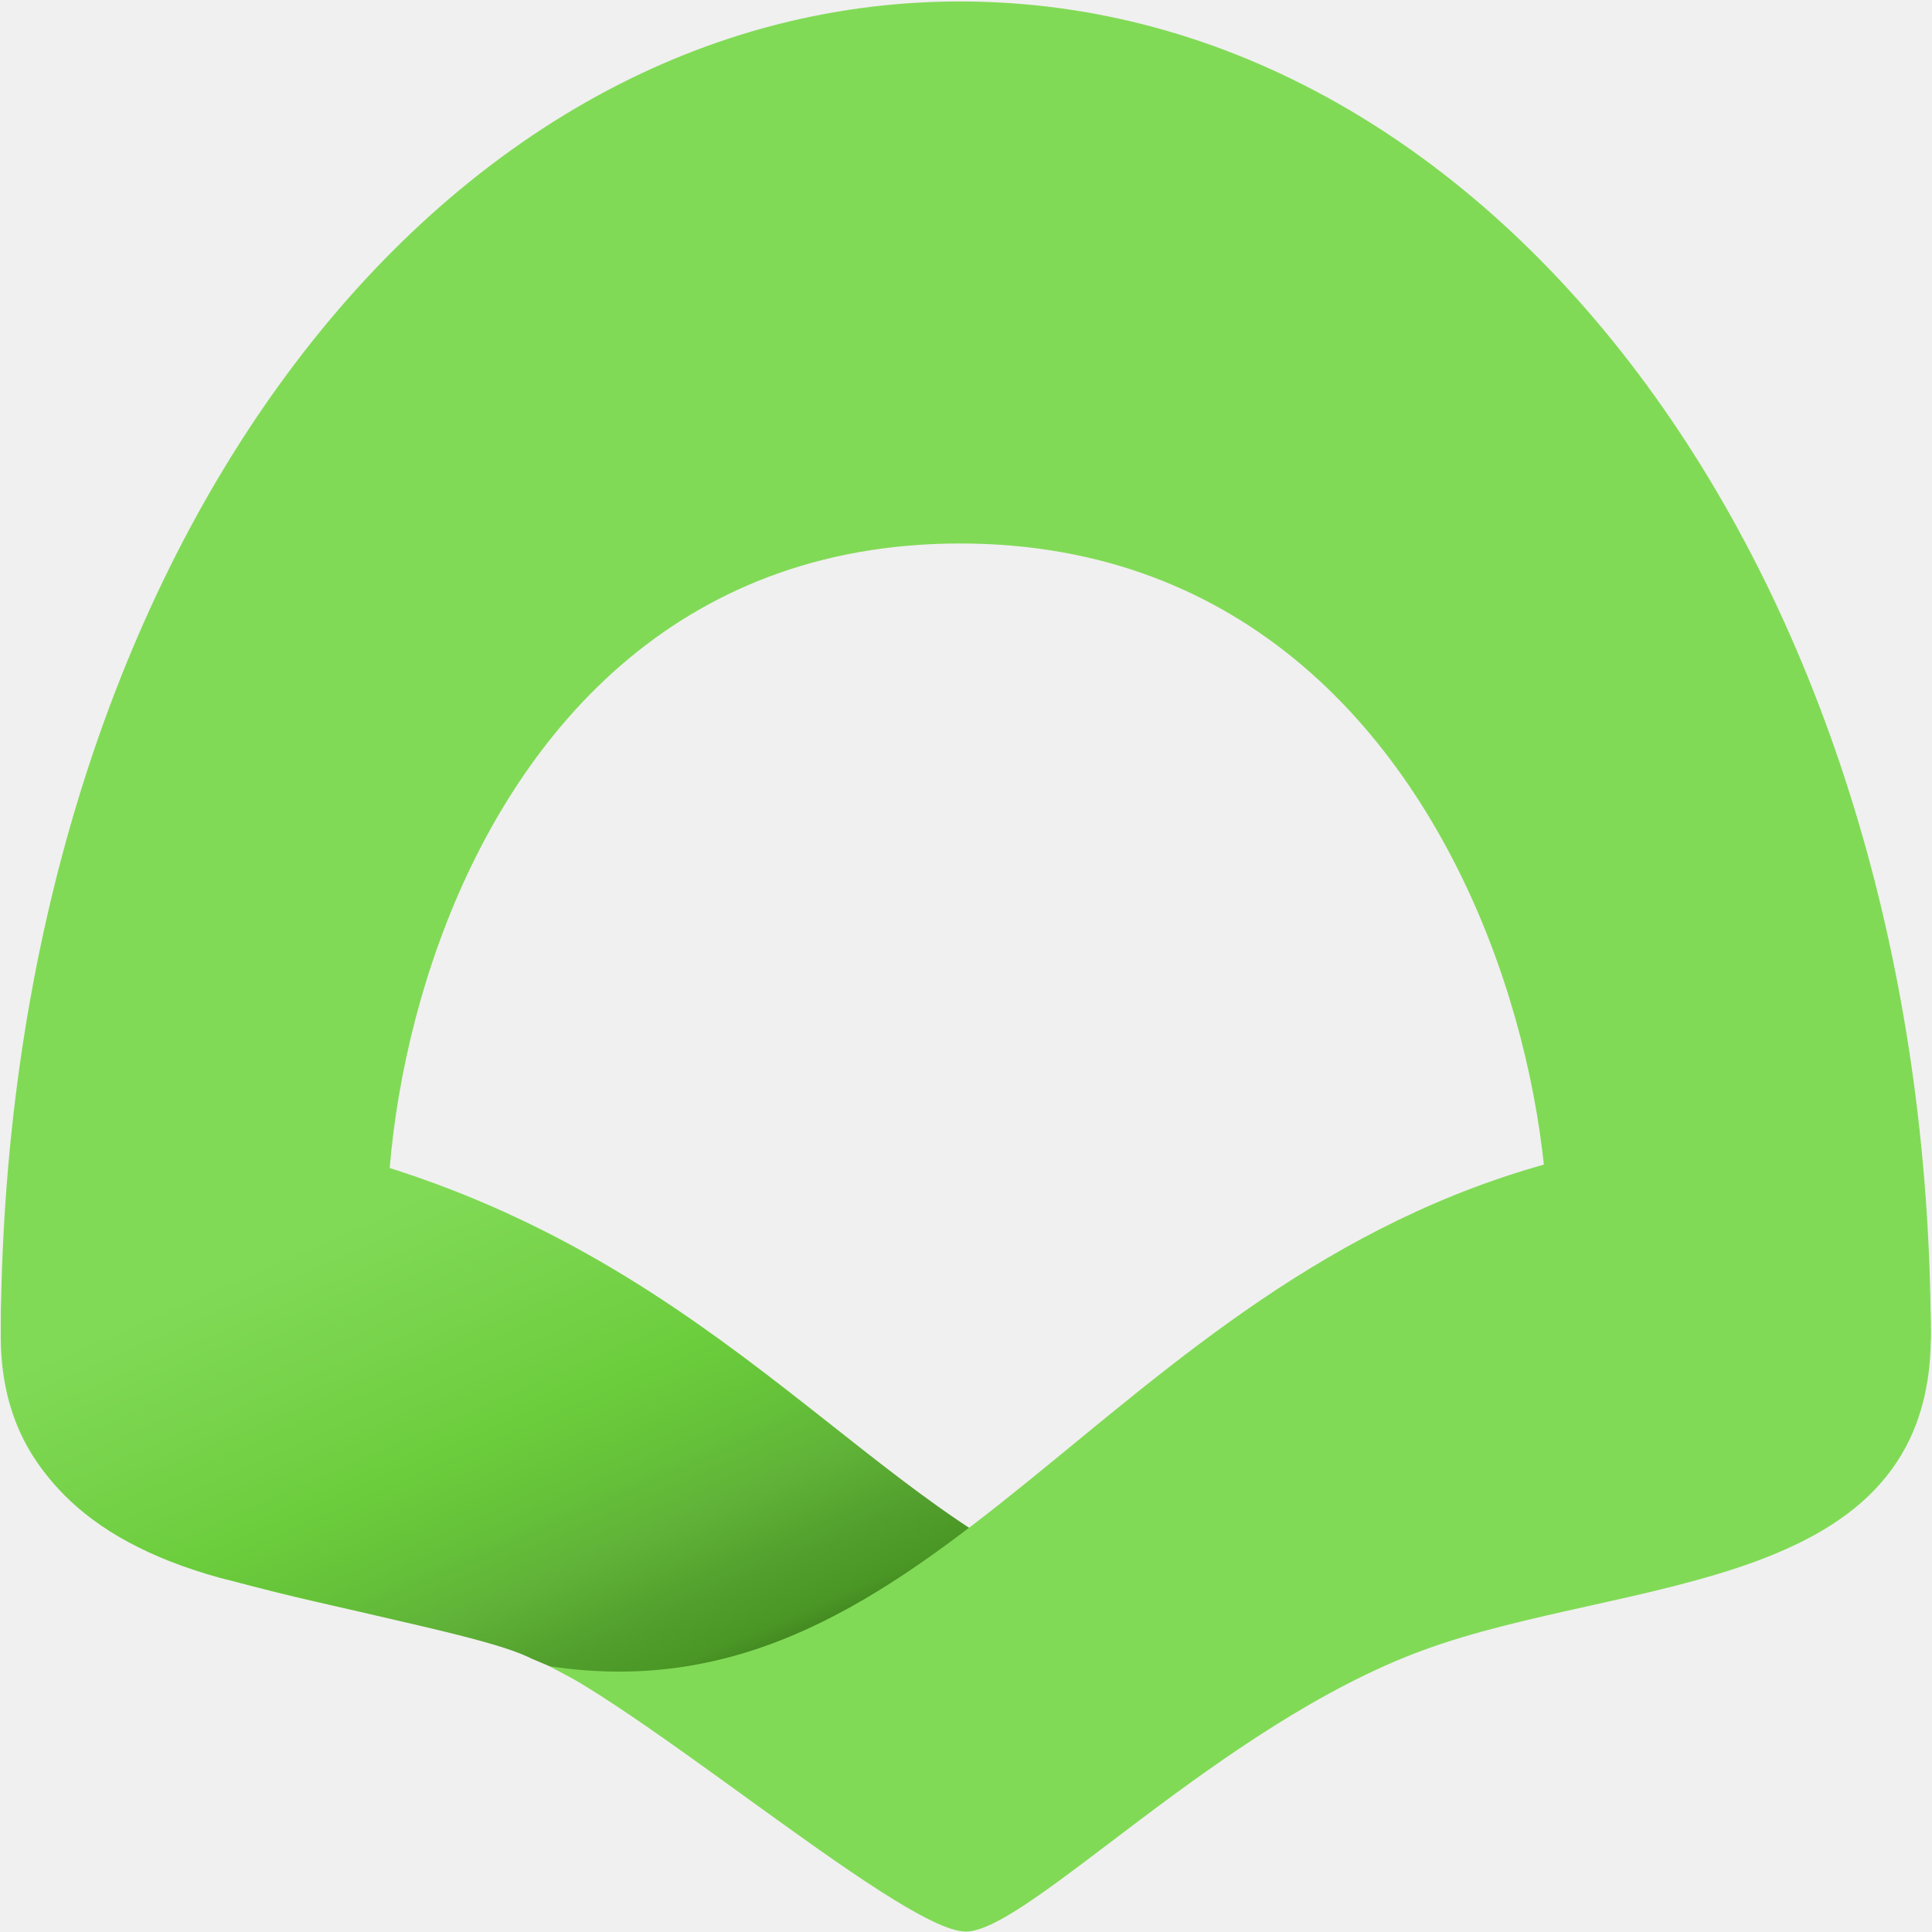
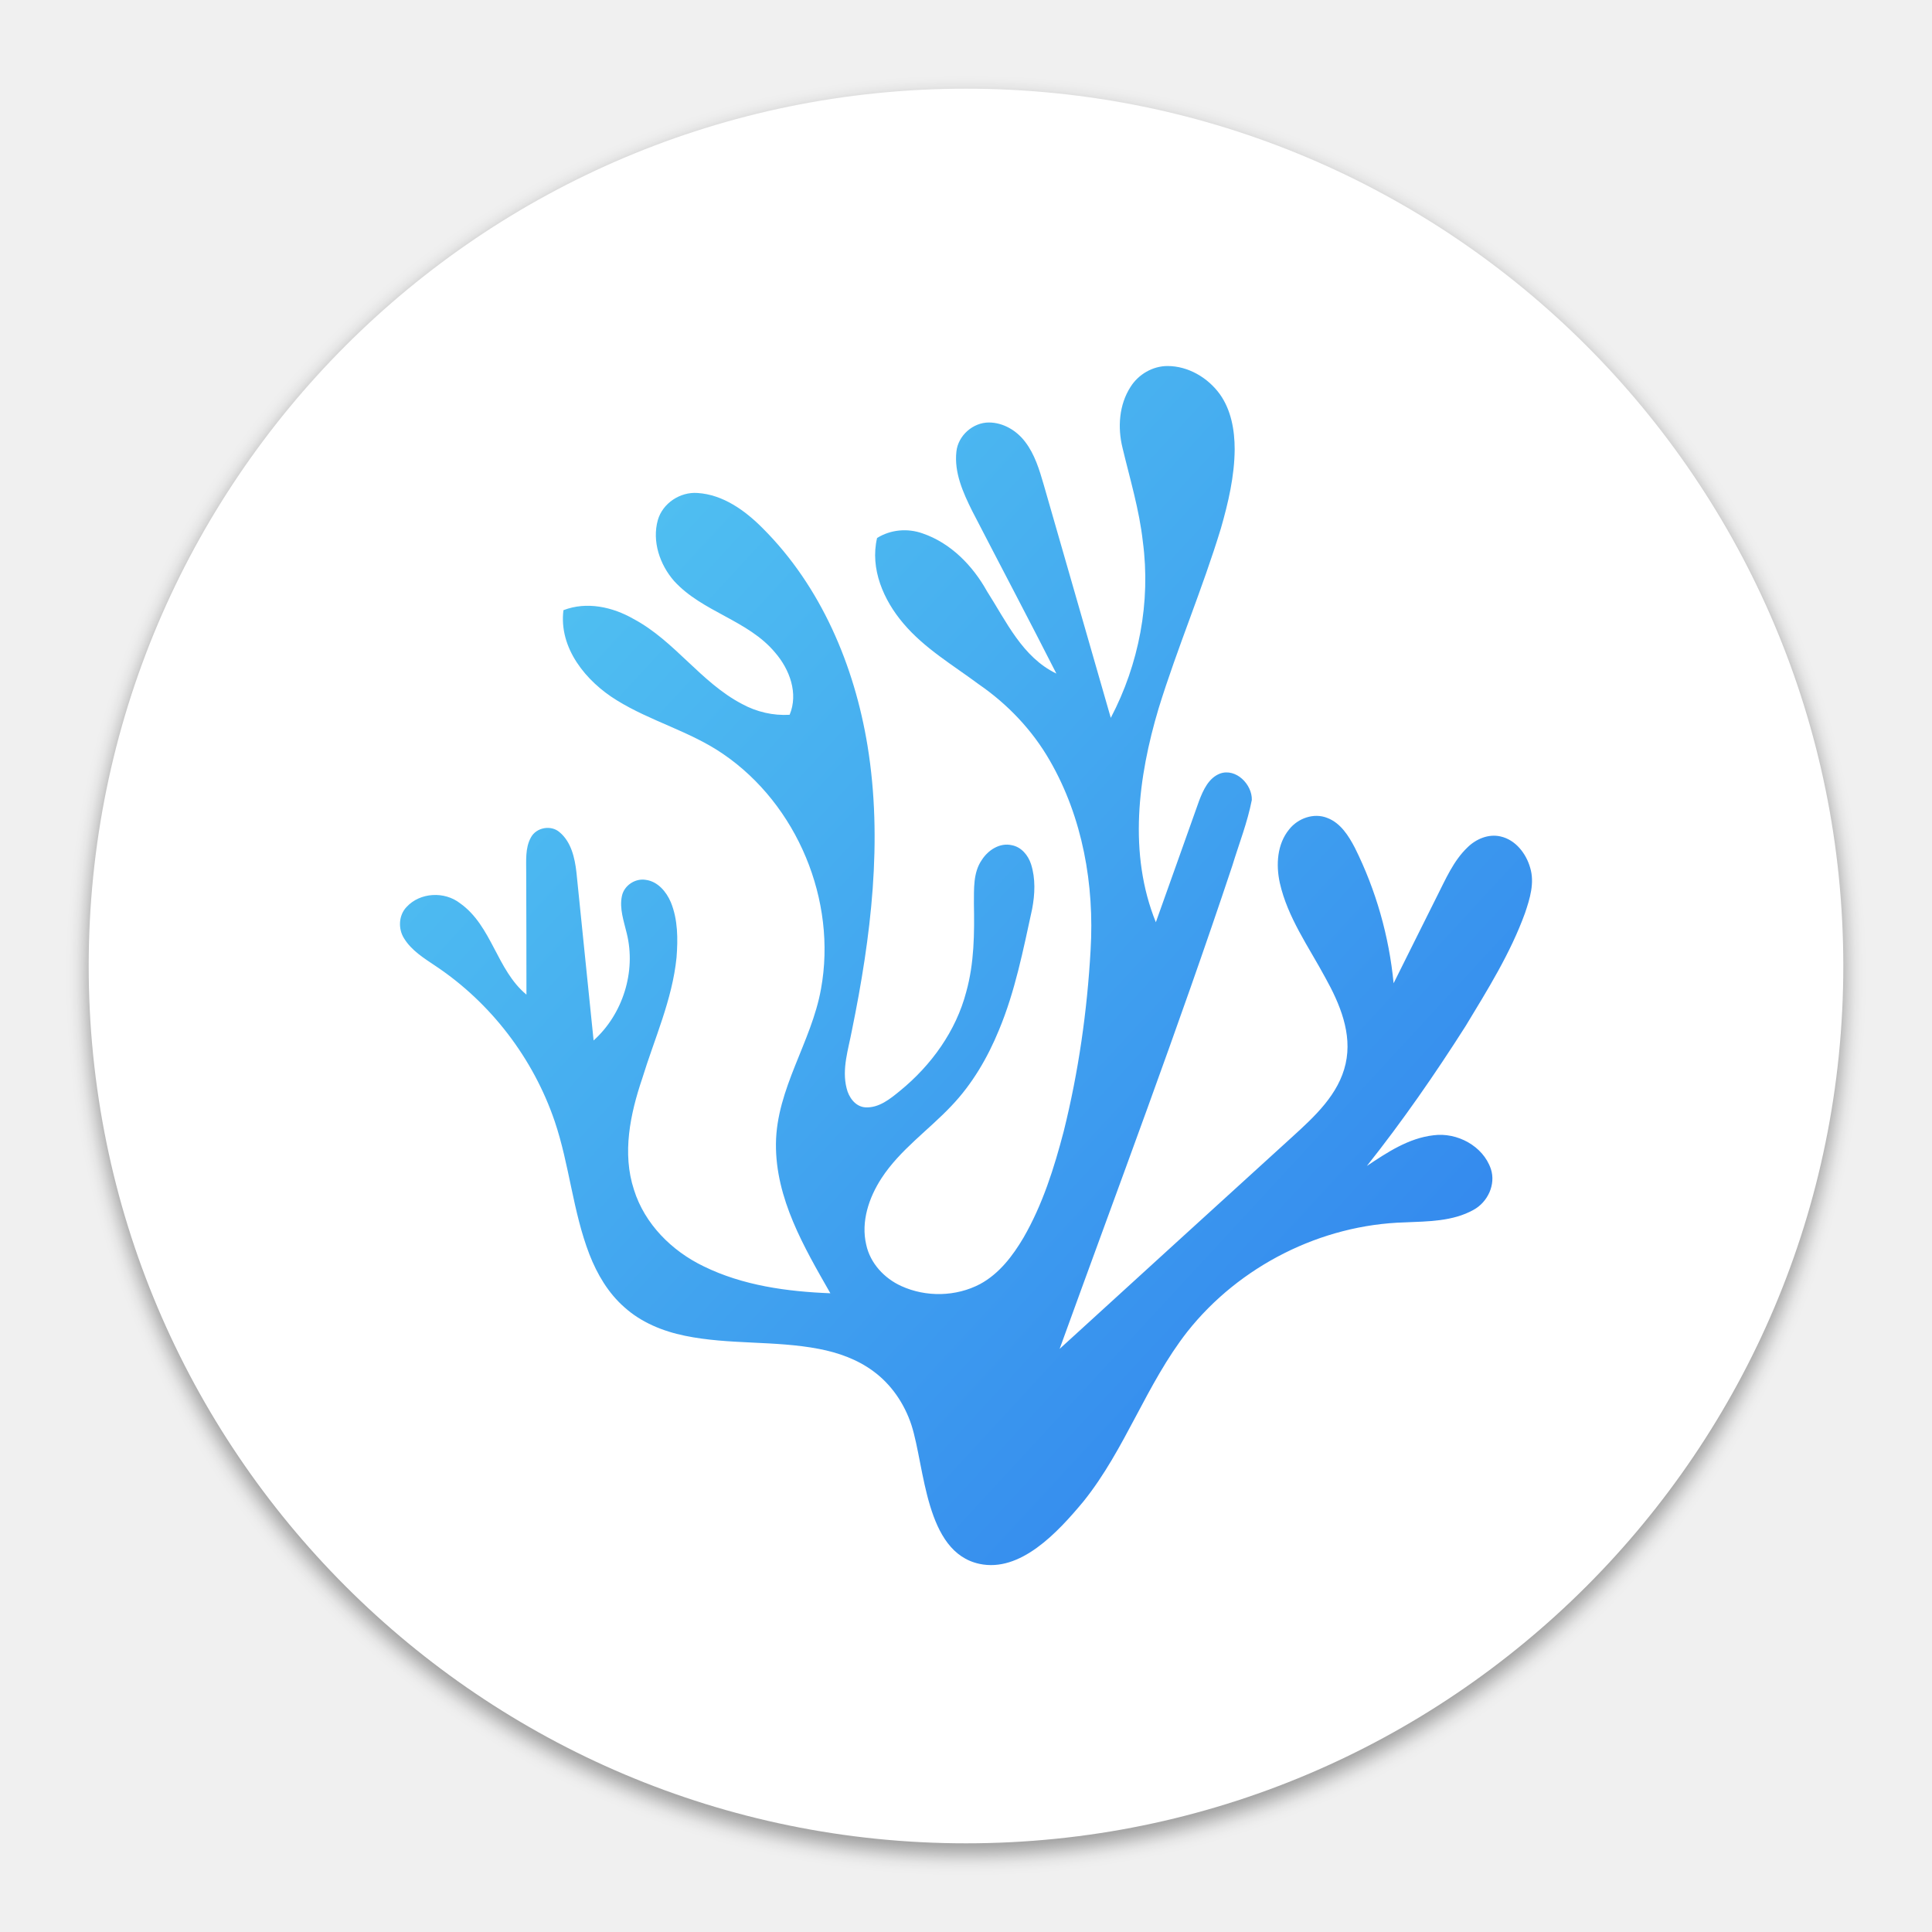
- <svg xmlns="http://www.w3.org/2000/svg" width="1024" height="1024" viewBox="0 0 1024 1024" fill="none">
-   <path d="M508.827 0.772C224.654 0.772 0.406 305.969 0.406 710.148L229.547 749.213C169.075 696.515 206.161 288.058 508.827 288.058C811.493 288.058 858.584 696.417 797.134 749.213L1023.37 710.148C1023.37 305.969 793.001 0.772 508.827 0.772Z" fill="#81DA56" />
-   <path d="M1023.39 707.988C1023.39 845.616 861.716 835.104 753.987 874.753C646.259 914.402 544.677 1023.77 511.891 1023.77C476.573 1023.77 323.282 888.651 272.129 874.753C177.65 841.24 0.391 845.616 0.391 707.988C0.391 426.078 229.397 822.803 511.891 822.803C794.384 822.803 1023.39 426.078 1023.39 707.988Z" fill="#81DA56" />
-   <path d="M116.646 836.315C199.184 857.711 259.346 867.78 281.722 879.107C442.204 945.968 477.586 1021.56 509.669 1021.56C550.626 1021.56 578.994 843.184 578.994 843.184C465.003 803.607 384.094 670.917 194.953 615.54C194.953 615.54 56.635 567.484 27.142 598.443C-5.581 675.828 -34.972 794.619 116.646 836.315Z" fill="url(#paint0_linear)" />
-   <path d="M732.759 881.38C573.081 963.17 560.416 1015.19 507.22 1022.74C507.22 1022.74 488.789 1020.59 402.516 951.423C362.868 919.636 291.022 883.112 291.022 883.112C497.05 914.559 584.058 679.569 824.424 615.573C824.424 615.573 892.438 799.59 732.759 881.38Z" fill="#81DA56" />
+ <svg xmlns="http://www.w3.org/2000/svg" xmlns:xlink="http://www.w3.org/1999/xlink" width="1024px" height="1024px" viewBox="0 0 1024 1024" version="1.1">
  <defs>
-     <linearGradient id="paint0_linear" x1="297.596" y1="598.39" x2="420.618" y2="879.08" gradientUnits="userSpaceOnUse">
-       <stop stop-color="#81DA56" />
-       <stop offset="0.233" stop-color="#77D34A" />
-       <stop offset="0.433" stop-color="#6BCD3C" />
-       <stop offset="0.581" stop-color="#65C139" />
-       <stop offset="0.699" stop-color="#60B338" />
-       <stop offset="0.838" stop-color="#529F2D" />
-       <stop offset="0.928" stop-color="#4B9726" />
-       <stop offset="1" stop-color="#3C7E1B" />
-       <stop offset="1" stop-color="#438E1F" />
+     <circle id="path-1" cx="512" cy="512" r="465" />
+     <filter x="-2.0%" y="-1.5%" width="104.1%" height="104.1%" filterUnits="objectBoundingBox" id="filter-2">
+       <feMorphology radius="0.5" operator="dilate" in="SourceAlpha" result="shadowSpreadOuter1" />
+       <feOffset dx="0" dy="5" in="shadowSpreadOuter1" result="shadowOffsetOuter1" />
+       <feGaussianBlur stdDeviation="5" in="shadowOffsetOuter1" result="shadowBlurOuter1" />
+       <feColorMatrix values="0 0 0 0 0   0 0 0 0 0   0 0 0 0 0  0 0 0 0.35 0" type="matrix" in="shadowBlurOuter1" />
+     </filter>
+     <linearGradient x1="0%" y1="0%" x2="96.668%" y2="95.72%" id="linearGradient-3">
+       <stop stop-color="#56CCF2" offset="0%" />
+       <stop stop-color="#2F80ED" offset="100%" />
    </linearGradient>
  </defs>
+   <g id="codium_blue_light" stroke="none" stroke-width="1" fill="none" fill-rule="evenodd">
+     <g id="Oval">
+       <use fill="black" fill-opacity="1" filter="url(#filter-2)" xlink:href="#path-1" />
+       <use fill="#FFFFFF" fill-rule="evenodd" xlink:href="#path-1" />
+     </g>
+     <path d="M599.252,204.99 C603.426,198.407 610.898,194.027 618.74,194 C629.73,193.973 640.185,200.145 646.549,208.931 C652.543,217.334 654.391,227.954 654.405,238.095 C654.309,252.355 651.024,266.369 647.11,280.014 C637.325,312.216 624.036,343.227 614.114,375.388 C603.18,411.888 597.938,452.561 612.623,488.801 C620.3,467.369 627.896,445.896 635.546,424.437 C637.722,418.772 640.582,412.326 646.659,409.999 C655.116,406.988 663.738,415.816 663.492,423.986 C661.179,435.892 656.69,447.238 653.159,458.816 C624.543,544.843 592.491,629.68 561.63,714.927 C602.673,677.401 643.839,640.012 684.937,602.555 C696.761,591.784 709.585,580.056 713.211,563.784 C716.824,547.813 710.105,531.965 702.482,518.252 C693.682,501.884 682.446,486.324 678.313,467.903 C676.233,458.364 676.863,447.388 683.295,439.574 C687.934,433.689 696.378,430.651 703.508,433.525 C710.543,436.207 714.785,442.968 718.111,449.345 C729.278,471.748 736.244,496.232 738.639,521.153 C746.262,505.771 753.981,490.443 761.617,475.074 C766.229,466.014 770.308,456.297 777.794,449.14 C782.31,444.678 788.893,441.873 795.27,443.323 C803.262,445.089 808.873,452.356 811.022,459.91 C813.458,467.93 810.885,476.278 808.299,483.901 C800.594,505.21 788.496,524.493 776.836,543.789 C760.577,569.34 743.306,594.275 724.461,617.992 C735.231,610.794 746.577,603.225 759.77,601.72 C772.251,600.05 786.046,607.359 790.179,619.539 C792.943,627.832 788.468,637.22 780.955,641.271 C769.938,647.416 756.896,647.334 744.647,647.881 C700.21,649.099 656.895,670.983 629.319,705.812 C607.559,733.594 596.446,768.109 574.358,795.658 C560.426,812.45 540.748,833.529 519.096,828.873 C490.26,822.672 490.26,777.607 483.075,755.272 C479.366,744.009 472.414,733.717 462.766,726.697 C454.336,720.47 444.236,716.898 434.026,714.941 C410.596,710.438 386.428,712.819 363.053,707.988 C351.352,705.607 339.828,700.913 330.892,692.825 C322.379,685.352 316.495,675.348 312.416,664.879 C303.603,642.079 301.81,617.335 293.982,594.248 C282.65,561.006 260.233,531.623 231.028,512.107 C224.87,507.947 218.178,503.896 214.195,497.409 C210.952,492.345 211.239,485.147 215.482,480.726 C222.639,472.939 235.572,472.296 243.838,478.742 C260.781,490.758 263.23,514.105 279.024,527.175 C279.051,505.606 278.941,484.052 278.9,462.497 C278.955,456.27 278.257,449.564 281.377,443.898 C284.21,438.534 292.052,437.083 296.61,441.106 C302.768,446.266 304.643,454.683 305.519,462.305 C308.584,492.017 311.54,521.742 314.62,551.467 C330.098,537.562 337.215,514.995 332.206,494.754 C330.687,488.294 328.223,481.643 329.619,474.937 C330.755,469.312 336.722,465.357 342.347,466.356 C348.669,467.218 353.186,472.638 355.553,478.208 C359.33,487.432 359.344,497.71 358.578,507.509 C356.333,529.83 346.89,550.44 340.376,571.68 C334.026,590.429 329.66,611.259 336.024,630.624 C341.69,648.73 356.06,663.045 372.92,671.161 C393.736,681.384 417.179,684.559 440.116,685.462 C426.171,661.061 411.007,635.236 411.267,606.209 C411.541,576.977 430.126,552.356 435.148,524.15 C443.702,477.346 422.585,426.477 383.266,399.626 C365.804,387.623 344.837,382.286 326.896,371.16 C310.665,361.224 296.089,343.542 298.635,323.411 C310.966,318.634 324.733,321.686 335.86,328.091 C357.606,339.696 371.442,361.703 393.298,373.13 C400.976,377.318 409.775,379.385 418.52,378.851 C423.256,367.506 418.52,354.792 410.884,345.951 C396.514,328.639 372.263,324.437 357.237,307.891 C349.709,299.256 345.508,286.911 348.669,275.621 C351.242,266.698 360.48,260.621 369.677,261.292 C383.294,262.14 395.022,270.667 404.328,280.055 C435.135,310.847 452.857,352.725 459.81,395.287 C468.021,445.486 461.644,496.697 451.53,546.129 C449.641,556.202 446.11,566.535 448.724,576.812 C449.847,581.575 453.282,586.488 458.551,586.912 C465.804,587.378 471.798,582.437 477.081,578.113 C493.599,564.619 506.724,546.458 512.143,525.656 C516.372,510.492 516.495,494.617 516.194,479.002 C516.276,471.187 515.702,462.565 520.368,455.805 C523.708,450.577 529.934,446.471 536.339,447.99 C541.362,448.948 544.92,453.3 546.453,457.967 C548.916,465.645 548.547,473.938 547.055,481.78 C542.334,503.403 538.064,525.314 529.51,545.842 C523.475,560.581 515.318,574.595 504.274,586.146 C492.094,599.051 477.054,609.398 467.241,624.438 C460.549,634.716 456.224,647.485 459.125,659.761 C461.247,669.559 468.705,677.552 477.697,681.63 C490.794,687.611 506.696,687.31 519.465,680.576 C529.592,675.102 536.791,665.632 542.525,655.901 C552.625,638.397 558.743,618.964 563.82,599.503 C571.634,568.081 576.233,535.865 578.039,503.54 C580.106,469.011 573.838,433.306 556.43,403.143 C547.178,386.994 534.095,373.24 518.808,362.716 C505.04,352.479 489.904,343.611 478.737,330.349 C468.295,318.06 461.055,301.473 464.86,285.16 C472.004,280.671 481.022,279.891 488.933,282.696 C503.864,287.773 515.551,299.762 523.092,313.324 C533.329,329.309 541.868,348.332 559.906,357.009 C545.235,328.146 530.099,299.529 515.25,270.762 C510.419,261.046 505.656,250.426 506.915,239.313 C507.832,230.842 515.702,223.889 524.2,223.93 C531.741,223.958 538.816,228.2 543.305,234.112 C548.437,240.764 550.887,248.961 553.2,256.926 C565.038,298.12 576.862,339.3 588.741,380.479 C603.672,352.041 609.981,319.086 605.739,287.171 C603.878,270.256 598.91,253.915 594.968,237.411 C592.286,226.613 593.093,214.501 599.252,204.99 Z" id="Shape" fill="url(#linearGradient-3)" fill-rule="nonzero" />
+   </g>
</svg>
